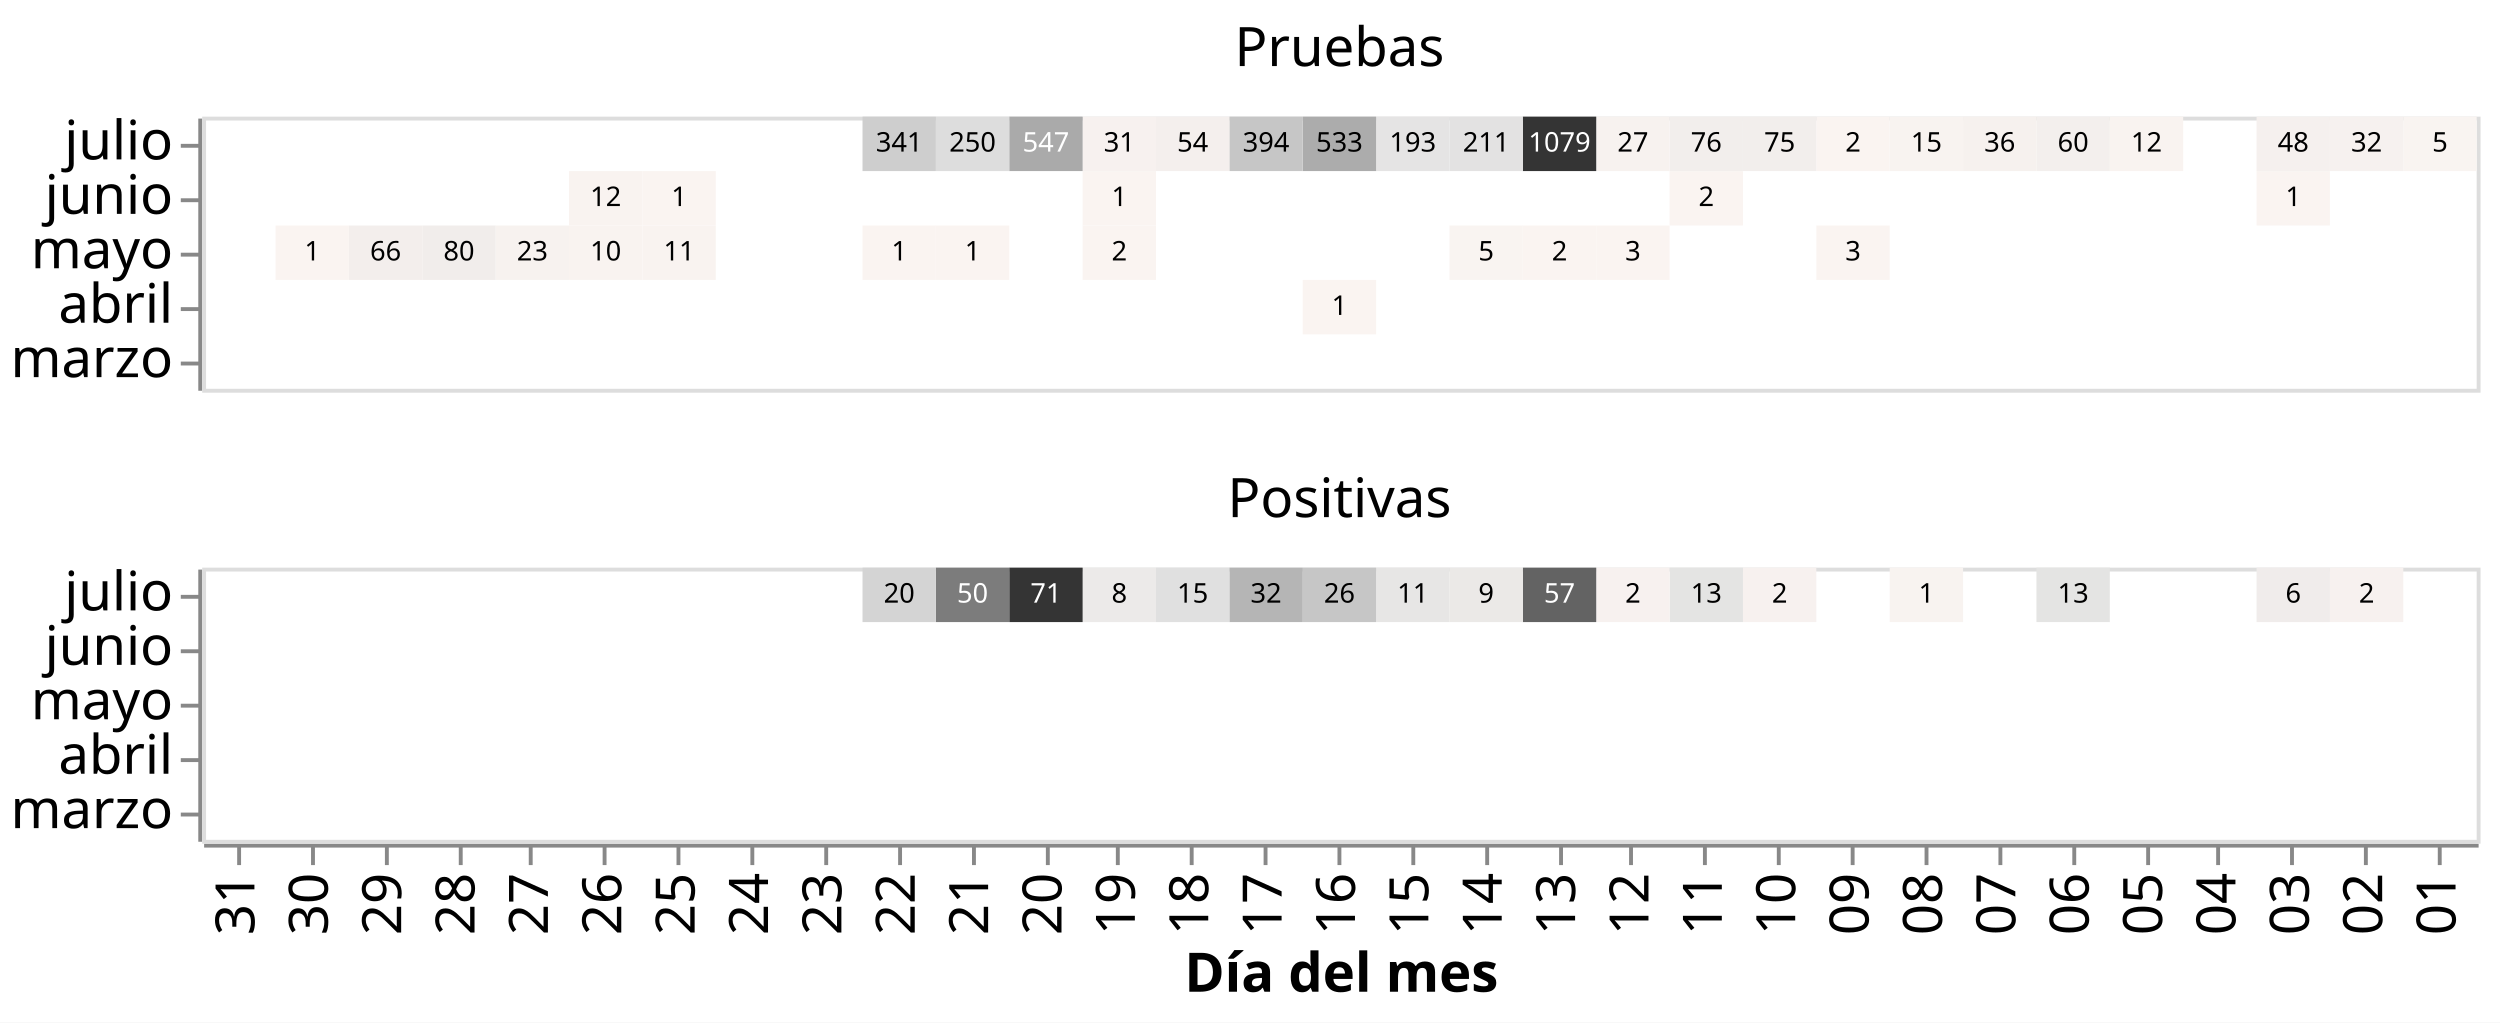
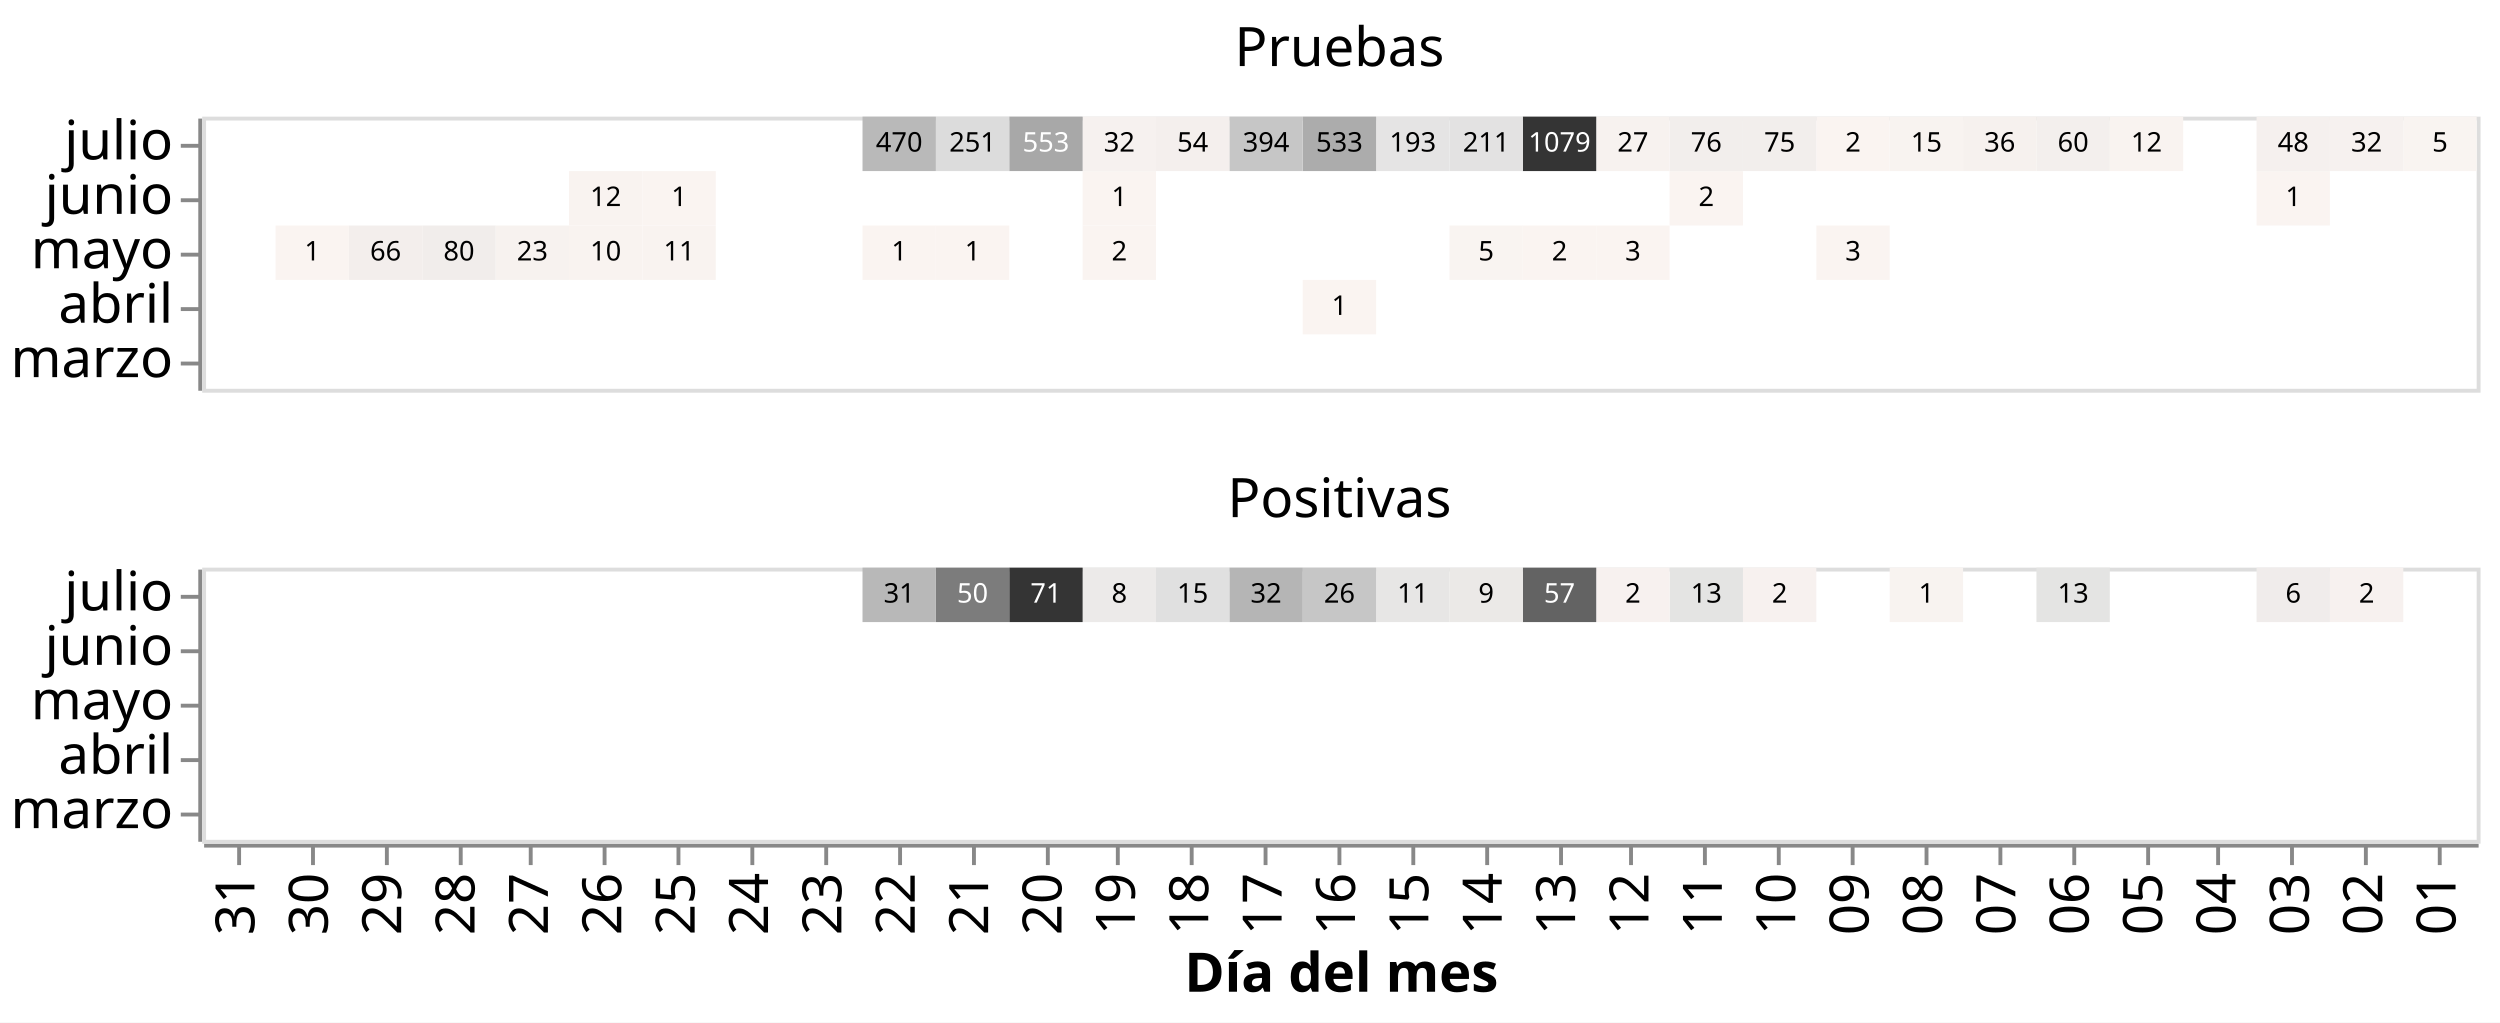
<svg xmlns="http://www.w3.org/2000/svg" class="marks" width="643" height="263" viewBox="0 0 643 263" version="1.1">
  <rect width="643" height="263" style="fill: white;" />
  <g transform="translate(52,30)">
    <g class="mark-group role-frame root">
      <g transform="translate(0,0)">
        <path class="background" d="M0,0h0v0h0Z" style="fill: none;" />
        <g>
          <g class="mark-group role-row-header row_header">
            <g transform="translate(-1,0)">
              <path class="background" d="M0,0h0v70h0Z" style="fill: none;" />
              <g>
                <g class="mark-group role-axis">
                  <g transform="translate(0.5,0.5)">
                    <path class="background" d="M0,0h0v0h0Z" style="pointer-events: none; fill: none;" />
                    <g>
                      <g class="mark-rule role-axis-tick" style="pointer-events: none;">
                        <line transform="translate(0,7)" x2="-5" y2="0" style="fill: none; stroke: #888; stroke-width: 1; opacity: 1;" />
                        <line transform="translate(0,21)" x2="-5" y2="0" style="fill: none; stroke: #888; stroke-width: 1; opacity: 1;" />
                        <line transform="translate(0,35)" x2="-5" y2="0" style="fill: none; stroke: #888; stroke-width: 1; opacity: 1;" />
                        <line transform="translate(0,49)" x2="-5" y2="0" style="fill: none; stroke: #888; stroke-width: 1; opacity: 1;" />
                        <line transform="translate(0,63)" x2="-5" y2="0" style="fill: none; stroke: #888; stroke-width: 1; opacity: 1;" />
                      </g>
                      <g class="mark-text role-axis-label" style="pointer-events: none;">
                        <text text-anchor="end" transform="translate(-7,10.5)" style="font-family: sans-serif; font-size: 14px; fill: #000; opacity: 1;">julio</text>
                        <text text-anchor="end" transform="translate(-7,24.5)" style="font-family: sans-serif; font-size: 14px; fill: #000; opacity: 1;">junio</text>
                        <text text-anchor="end" transform="translate(-7,38.5)" style="font-family: sans-serif; font-size: 14px; fill: #000; opacity: 1;">mayo</text>
                        <text text-anchor="end" transform="translate(-7,52.5)" style="font-family: sans-serif; font-size: 14px; fill: #000; opacity: 1;">abril</text>
                        <text text-anchor="end" transform="translate(-7,66.5)" style="font-family: sans-serif; font-size: 14px; fill: #000; opacity: 1;">marzo</text>
                      </g>
                      <g class="mark-rule role-axis-domain" style="pointer-events: none;">
                        <line transform="translate(0,0)" x2="0" y2="70" style="fill: none; stroke: #888; stroke-width: 1; opacity: 1;" />
                      </g>
                    </g>
                    <path class="foreground" d="" style="pointer-events: none; display: none; fill: none;" />
                  </g>
                </g>
              </g>
              <path class="foreground" d="" style="display: none; fill: none;" />
            </g>
            <g transform="translate(-1,116)">
              <path class="background" d="M0,0h0v70h0Z" style="fill: none;" />
              <g>
                <g class="mark-group role-axis">
                  <g transform="translate(0.5,0.5)">
                    <path class="background" d="M0,0h0v0h0Z" style="pointer-events: none; fill: none;" />
                    <g>
                      <g class="mark-rule role-axis-tick" style="pointer-events: none;">
                        <line transform="translate(0,7)" x2="-5" y2="0" style="fill: none; stroke: #888; stroke-width: 1; opacity: 1;" />
                        <line transform="translate(0,21)" x2="-5" y2="0" style="fill: none; stroke: #888; stroke-width: 1; opacity: 1;" />
                        <line transform="translate(0,35)" x2="-5" y2="0" style="fill: none; stroke: #888; stroke-width: 1; opacity: 1;" />
                        <line transform="translate(0,49)" x2="-5" y2="0" style="fill: none; stroke: #888; stroke-width: 1; opacity: 1;" />
                        <line transform="translate(0,63)" x2="-5" y2="0" style="fill: none; stroke: #888; stroke-width: 1; opacity: 1;" />
                      </g>
                      <g class="mark-text role-axis-label" style="pointer-events: none;">
                        <text text-anchor="end" transform="translate(-7,10.5)" style="font-family: sans-serif; font-size: 14px; fill: #000; opacity: 1;">julio</text>
                        <text text-anchor="end" transform="translate(-7,24.5)" style="font-family: sans-serif; font-size: 14px; fill: #000; opacity: 1;">junio</text>
                        <text text-anchor="end" transform="translate(-7,38.5)" style="font-family: sans-serif; font-size: 14px; fill: #000; opacity: 1;">mayo</text>
                        <text text-anchor="end" transform="translate(-7,52.5)" style="font-family: sans-serif; font-size: 14px; fill: #000; opacity: 1;">abril</text>
                        <text text-anchor="end" transform="translate(-7,66.5)" style="font-family: sans-serif; font-size: 14px; fill: #000; opacity: 1;">marzo</text>
                      </g>
                      <g class="mark-rule role-axis-domain" style="pointer-events: none;">
                        <line transform="translate(0,0)" x2="0" y2="70" style="fill: none; stroke: #888; stroke-width: 1; opacity: 1;" />
                      </g>
                    </g>
                    <path class="foreground" d="" style="pointer-events: none; display: none; fill: none;" />
                  </g>
                </g>
              </g>
              <path class="foreground" d="" style="display: none; fill: none;" />
            </g>
          </g>
          <g class="mark-group role-column-footer column_footer">
            <g transform="translate(0,187)">
              <path class="background" d="M0,0h585v0h-585Z" style="fill: none;" />
              <g>
                <g class="mark-group role-axis">
                  <g transform="translate(0.5,0.5)">
                    <path class="background" d="M0,0h0v0h0Z" style="pointer-events: none; fill: none;" />
                    <g>
                      <g class="mark-rule role-axis-tick" style="pointer-events: none;">
                        <line transform="translate(9,0)" x2="0" y2="5" style="fill: none; stroke: #888; stroke-width: 1; opacity: 1;" />
                        <line transform="translate(28,0)" x2="0" y2="5" style="fill: none; stroke: #888; stroke-width: 1; opacity: 1;" />
                        <line transform="translate(47,0)" x2="0" y2="5" style="fill: none; stroke: #888; stroke-width: 1; opacity: 1;" />
                        <line transform="translate(66,0)" x2="0" y2="5" style="fill: none; stroke: #888; stroke-width: 1; opacity: 1;" />
                        <line transform="translate(84,0)" x2="0" y2="5" style="fill: none; stroke: #888; stroke-width: 1; opacity: 1;" />
                        <line transform="translate(103,0)" x2="0" y2="5" style="fill: none; stroke: #888; stroke-width: 1; opacity: 1;" />
                        <line transform="translate(122,0)" x2="0" y2="5" style="fill: none; stroke: #888; stroke-width: 1; opacity: 1;" />
                        <line transform="translate(141,0)" x2="0" y2="5" style="fill: none; stroke: #888; stroke-width: 1; opacity: 1;" />
                        <line transform="translate(160,0)" x2="0" y2="5" style="fill: none; stroke: #888; stroke-width: 1; opacity: 1;" />
                        <line transform="translate(179,0)" x2="0" y2="5" style="fill: none; stroke: #888; stroke-width: 1; opacity: 1;" />
                        <line transform="translate(198,0)" x2="0" y2="5" style="fill: none; stroke: #888; stroke-width: 1; opacity: 1;" />
                        <line transform="translate(217,0)" x2="0" y2="5" style="fill: none; stroke: #888; stroke-width: 1; opacity: 1;" />
                        <line transform="translate(235,0)" x2="0" y2="5" style="fill: none; stroke: #888; stroke-width: 1; opacity: 1;" />
                        <line transform="translate(254,0)" x2="0" y2="5" style="fill: none; stroke: #888; stroke-width: 1; opacity: 1;" />
                        <line transform="translate(273,0)" x2="0" y2="5" style="fill: none; stroke: #888; stroke-width: 1; opacity: 1;" />
                        <line transform="translate(292,0)" x2="0" y2="5" style="fill: none; stroke: #888; stroke-width: 1; opacity: 1;" />
                        <line transform="translate(311,0)" x2="0" y2="5" style="fill: none; stroke: #888; stroke-width: 1; opacity: 1;" />
                        <line transform="translate(330,0)" x2="0" y2="5" style="fill: none; stroke: #888; stroke-width: 1; opacity: 1;" />
                        <line transform="translate(349,0)" x2="0" y2="5" style="fill: none; stroke: #888; stroke-width: 1; opacity: 1;" />
                        <line transform="translate(367,0)" x2="0" y2="5" style="fill: none; stroke: #888; stroke-width: 1; opacity: 1;" />
                        <line transform="translate(386,0)" x2="0" y2="5" style="fill: none; stroke: #888; stroke-width: 1; opacity: 1;" />
                        <line transform="translate(405,0)" x2="0" y2="5" style="fill: none; stroke: #888; stroke-width: 1; opacity: 1;" />
                        <line transform="translate(424,0)" x2="0" y2="5" style="fill: none; stroke: #888; stroke-width: 1; opacity: 1;" />
                        <line transform="translate(443,0)" x2="0" y2="5" style="fill: none; stroke: #888; stroke-width: 1; opacity: 1;" />
                        <line transform="translate(462,0)" x2="0" y2="5" style="fill: none; stroke: #888; stroke-width: 1; opacity: 1;" />
                        <line transform="translate(481,0)" x2="0" y2="5" style="fill: none; stroke: #888; stroke-width: 1; opacity: 1;" />
                        <line transform="translate(500,0)" x2="0" y2="5" style="fill: none; stroke: #888; stroke-width: 1; opacity: 1;" />
                        <line transform="translate(518,0)" x2="0" y2="5" style="fill: none; stroke: #888; stroke-width: 1; opacity: 1;" />
                        <line transform="translate(537,0)" x2="0" y2="5" style="fill: none; stroke: #888; stroke-width: 1; opacity: 1;" />
                        <line transform="translate(556,0)" x2="0" y2="5" style="fill: none; stroke: #888; stroke-width: 1; opacity: 1;" />
                        <line transform="translate(575,0)" x2="0" y2="5" style="fill: none; stroke: #888; stroke-width: 1; opacity: 1;" />
                      </g>
                      <g class="mark-text role-axis-label" style="pointer-events: none;">
                        <text text-anchor="end" transform="translate(8.935484,7) rotate(270) translate(0,4)" style="font-family: sans-serif; font-size: 14px; fill: #000; opacity: 1;">31</text>
                        <text text-anchor="end" transform="translate(27.80645,7) rotate(270) translate(0,4)" style="font-family: sans-serif; font-size: 14px; fill: #000; opacity: 1;">30</text>
                        <text text-anchor="end" transform="translate(46.67742,7) rotate(270) translate(0,4)" style="font-family: sans-serif; font-size: 14px; fill: #000; opacity: 1;">29</text>
                        <text text-anchor="end" transform="translate(65.54839,7) rotate(270) translate(0,4)" style="font-family: sans-serif; font-size: 14px; fill: #000; opacity: 1;">28</text>
                        <text text-anchor="end" transform="translate(84.41935,7) rotate(270) translate(0,4)" style="font-family: sans-serif; font-size: 14px; fill: #000; opacity: 1;">27</text>
                        <text text-anchor="end" transform="translate(103.2903,7) rotate(270) translate(0,4)" style="font-family: sans-serif; font-size: 14px; fill: #000; opacity: 1;">26</text>
                        <text text-anchor="end" transform="translate(122.1613,7) rotate(270) translate(0,4)" style="font-family: sans-serif; font-size: 14px; fill: #000; opacity: 1;">25</text>
                        <text text-anchor="end" transform="translate(141.0323,7) rotate(270) translate(0,4)" style="font-family: sans-serif; font-size: 14px; fill: #000; opacity: 1;">24</text>
                        <text text-anchor="end" transform="translate(159.9032,7) rotate(270) translate(0,4)" style="font-family: sans-serif; font-size: 14px; fill: #000; opacity: 1;">23</text>
                        <text text-anchor="end" transform="translate(178.7742,7) rotate(270) translate(0,4)" style="font-family: sans-serif; font-size: 14px; fill: #000; opacity: 1;">22</text>
                        <text text-anchor="end" transform="translate(197.6452,7) rotate(270) translate(0,4)" style="font-family: sans-serif; font-size: 14px; fill: #000; opacity: 1;">21</text>
                        <text text-anchor="end" transform="translate(216.5161,7) rotate(270) translate(0,4)" style="font-family: sans-serif; font-size: 14px; fill: #000; opacity: 1;">20</text>
                        <text text-anchor="end" transform="translate(235.3871,7) rotate(270) translate(0,4)" style="font-family: sans-serif; font-size: 14px; fill: #000; opacity: 1;">19</text>
                        <text text-anchor="end" transform="translate(254.2581,7) rotate(270) translate(0,4)" style="font-family: sans-serif; font-size: 14px; fill: #000; opacity: 1;">18</text>
                        <text text-anchor="end" transform="translate(273.129,7) rotate(270) translate(0,4)" style="font-family: sans-serif; font-size: 14px; fill: #000; opacity: 1;">17</text>
                        <text text-anchor="end" transform="translate(292,7) rotate(270) translate(0,4)" style="font-family: sans-serif; font-size: 14px; fill: #000; opacity: 1;">16</text>
                        <text text-anchor="end" transform="translate(310.871,7) rotate(270) translate(0,4)" style="font-family: sans-serif; font-size: 14px; fill: #000; opacity: 1;">15</text>
                        <text text-anchor="end" transform="translate(329.7419,7) rotate(270) translate(0,4)" style="font-family: sans-serif; font-size: 14px; fill: #000; opacity: 1;">14</text>
                        <text text-anchor="end" transform="translate(348.6129,7) rotate(270) translate(0,4)" style="font-family: sans-serif; font-size: 14px; fill: #000; opacity: 1;">13</text>
                        <text text-anchor="end" transform="translate(367.4839,7) rotate(270) translate(0,4)" style="font-family: sans-serif; font-size: 14px; fill: #000; opacity: 1;">12</text>
                        <text text-anchor="end" transform="translate(386.3548,7) rotate(270) translate(0,4)" style="font-family: sans-serif; font-size: 14px; fill: #000; opacity: 1;">11</text>
                        <text text-anchor="end" transform="translate(405.2258,7) rotate(270) translate(0,4)" style="font-family: sans-serif; font-size: 14px; fill: #000; opacity: 1;">10</text>
                        <text text-anchor="end" transform="translate(424.0968,7) rotate(270) translate(0,4)" style="font-family: sans-serif; font-size: 14px; fill: #000; opacity: 1;">09</text>
                        <text text-anchor="end" transform="translate(442.9677,7) rotate(270) translate(0,4)" style="font-family: sans-serif; font-size: 14px; fill: #000; opacity: 1;">08</text>
                        <text text-anchor="end" transform="translate(461.8387,7) rotate(270) translate(0,4)" style="font-family: sans-serif; font-size: 14px; fill: #000; opacity: 1;">07</text>
                        <text text-anchor="end" transform="translate(480.7097,7) rotate(270) translate(0,4)" style="font-family: sans-serif; font-size: 14px; fill: #000; opacity: 1;">06</text>
                        <text text-anchor="end" transform="translate(499.5806,7) rotate(270) translate(0,4)" style="font-family: sans-serif; font-size: 14px; fill: #000; opacity: 1;">05</text>
                        <text text-anchor="end" transform="translate(518.4516,7) rotate(270) translate(0,4)" style="font-family: sans-serif; font-size: 14px; fill: #000; opacity: 1;">04</text>
                        <text text-anchor="end" transform="translate(537.3226,7) rotate(270) translate(0,4)" style="font-family: sans-serif; font-size: 14px; fill: #000; opacity: 1;">03</text>
                        <text text-anchor="end" transform="translate(556.1935,7) rotate(270) translate(0,4)" style="font-family: sans-serif; font-size: 14px; fill: #000; opacity: 1;">02</text>
                        <text text-anchor="end" transform="translate(575.0645,7) rotate(270) translate(0,4)" style="font-family: sans-serif; font-size: 14px; fill: #000; opacity: 1;">01</text>
                      </g>
                      <g class="mark-rule role-axis-domain" style="pointer-events: none;">
                        <line transform="translate(0,0)" x2="585" y2="0" style="fill: none; stroke: #888; stroke-width: 1; opacity: 1;" />
                      </g>
                      <g class="mark-text role-axis-title" style="pointer-events: none;">
                        <text text-anchor="middle" transform="translate(292.5,37.57227)" style="font-family: sans-serif; font-size: 14px; font-weight: bold; fill: #000; opacity: 1;">Día del mes</text>
                      </g>
                    </g>
                    <path class="foreground" d="" style="pointer-events: none; display: none; fill: none;" />
                  </g>
                </g>
              </g>
              <path class="foreground" d="" style="display: none; fill: none;" />
            </g>
          </g>
          <g class="mark-group role-scope cell">
            <g transform="translate(0,0)">
              <path class="background" d="M0.5,0.5h585v70h-585Z" style="fill: none; stroke: #ddd;" />
              <g>
                <g class="mark-rect role-mark child_layer_0_marks">
                  <path d="M283.065,42h18.871v14h-18.871Z" style="fill: rgb(250, 244, 241);" />
                  <path d="M415.161,28h18.871v14h-18.871Z" style="fill: rgb(250, 244, 241);" />
                  <path d="M358.548,28h18.871v14h-18.871Z" style="fill: rgb(250, 244, 241);" />
                  <path d="M339.677,28h18.871v14h-18.871Z" style="fill: rgb(250, 244, 241);" />
                  <path d="M320.806,28h18.871v14h-18.871Z" style="fill: rgb(249, 244, 241);" />
                  <path d="M226.452,28h18.871v14h-18.871Z" style="fill: rgb(250, 244, 241);" />
                  <path d="M188.71,28h18.871v14h-18.871Z" style="fill: rgb(250, 244, 241);" />
                  <path d="M169.839,28h18.871v14h-18.871Z" style="fill: rgb(250, 244, 241);" />
                  <path d="M113.226,28h18.871v14h-18.871Z" style="fill: rgb(249, 243, 240);" />
                  <path d="M94.355,28h18.871v14h-18.871Z" style="fill: rgb(249, 243, 240);" />
                  <path d="M75.484,28h18.871v14h-18.871Z" style="fill: rgb(247, 242, 239);" />
                  <path d="M56.613,28h18.871v14h-18.871Z" style="fill: rgb(241, 237, 235);" />
                  <path d="M37.742,28h18.871v14h-18.871Z" style="fill: rgb(243, 238, 236);" />
                  <path d="M18.871,28h18.871v14h-18.871Z" style="fill: rgb(250, 244, 241);" />
                  <path d="M528.387,14h18.871v14h-18.871Z" style="fill: rgb(250, 244, 241);" />
                  <path d="M377.419,14h18.871v14h-18.871Z" style="fill: rgb(250, 244, 241);" />
                  <path d="M226.452,14h18.871v14h-18.871Z" style="fill: rgb(250, 244, 241);" />
                  <path d="M113.226,14h18.871v14h-18.871Z" style="fill: rgb(250, 244, 241);" />
                  <path d="M94.355,14h18.871v14h-18.871Z" style="fill: rgb(249, 243, 240);" />
                  <path d="M566.129,0h18.871v14h-18.871Z" style="fill: rgb(249, 244, 241);" />
                  <path d="M547.258,0h18.871v14h-18.871Z" style="fill: rgb(246, 241, 239);" />
                  <path d="M528.387,0h18.871v14h-18.871Z" style="fill: rgb(245, 240, 238);" />
                  <path d="M490.645,0h18.871v14h-18.871Z" style="fill: rgb(249, 243, 240);" />
                  <path d="M471.774,0h18.871v14h-18.871Z" style="fill: rgb(243, 239, 237);" />
                  <path d="M452.903,0h18.871v14h-18.871Z" style="fill: rgb(246, 241, 238);" />
                  <path d="M434.032,0h18.871v14h-18.871Z" style="fill: rgb(248, 243, 240);" />
                  <path d="M415.161,0h18.871v14h-18.871Z" style="fill: rgb(250, 244, 241);" />
                  <path d="M396.29,0h18.871v14h-18.871Z" style="fill: rgb(242, 238, 236);" />
                  <path d="M377.419,0h18.871v14h-18.871Z" style="fill: rgb(242, 238, 236);" />
                  <path d="M358.548,0h18.871v14h-18.871Z" style="fill: rgb(247, 242, 239);" />
                  <path d="M339.677,0h18.871v14h-18.871Z" style="fill: rgb(52, 52, 52);" />
                  <path d="M320.806,0h18.871v14h-18.871Z" style="fill: rgb(227, 226, 226);" />
                  <path d="M301.935,0h18.871v14h-18.871Z" style="fill: rgb(229, 228, 228);" />
                  <path d="M283.065,0h18.871v14h-18.871Z" style="fill: rgb(172, 172, 172);" />
                  <path d="M264.194,0h18.871v14h-18.871Z" style="fill: rgb(198, 198, 198);" />
                  <path d="M245.323,0h18.871v14h-18.871Z" style="fill: rgb(244, 239, 237);" />
-                   <path d="M226.452,0h18.871v14h-18.871Z" style="fill: rgb(247, 241, 239);" />
-                   <path d="M207.581,0h18.871v14h-18.871Z" style="fill: rgb(170, 170, 170);" />
-                   <path d="M188.71,0h18.871v14h-18.871Z" style="fill: rgb(221, 221, 221);" />
-                   <path d="M169.839,0h18.871v14h-18.871Z" style="fill: rgb(206, 206, 206);" />
+                   <path d="M226.452,0h18.871v14h-18.871Z" style="fill: rgb(246, 241, 239);" />
+                   <path d="M207.581,0h18.871v14h-18.871Z" style="fill: rgb(168, 168, 168);" />
+                   <path d="M188.71,0h18.871v14h-18.871Z" style="fill: rgb(220, 220, 220);" />
+                   <path d="M169.839,0h18.871v14h-18.871Z" style="fill: rgb(185, 185, 185);" />
                </g>
                <g class="mark-text role-mark child_layer_1_marks">
                  <text text-anchor="middle" transform="translate(292.5,51)" style="font-family: sans-serif; font-size: 7px; fill: black;">1</text>
                  <text text-anchor="middle" transform="translate(424.5968,37)" style="font-family: sans-serif; font-size: 7px; fill: black;">3</text>
                  <text text-anchor="middle" transform="translate(367.9839,37)" style="font-family: sans-serif; font-size: 7px; fill: black;">3</text>
                  <text text-anchor="middle" transform="translate(349.1129,37)" style="font-family: sans-serif; font-size: 7px; fill: black;">2</text>
                  <text text-anchor="middle" transform="translate(330.2419,37)" style="font-family: sans-serif; font-size: 7px; fill: black;">5</text>
                  <text text-anchor="middle" transform="translate(235.8871,37)" style="font-family: sans-serif; font-size: 7px; fill: black;">2</text>
                  <text text-anchor="middle" transform="translate(198.1452,37)" style="font-family: sans-serif; font-size: 7px; fill: black;">1</text>
                  <text text-anchor="middle" transform="translate(179.2742,37)" style="font-family: sans-serif; font-size: 7px; fill: black;">1</text>
                  <text text-anchor="middle" transform="translate(122.6613,37)" style="font-family: sans-serif; font-size: 7px; fill: black;">11</text>
                  <text text-anchor="middle" transform="translate(103.7903,37)" style="font-family: sans-serif; font-size: 7px; fill: black;">10</text>
                  <text text-anchor="middle" transform="translate(84.91935,37)" style="font-family: sans-serif; font-size: 7px; fill: black;">23</text>
                  <text text-anchor="middle" transform="translate(66.04839,37)" style="font-family: sans-serif; font-size: 7px; fill: black;">80</text>
                  <text text-anchor="middle" transform="translate(47.17742,37)" style="font-family: sans-serif; font-size: 7px; fill: black;">66</text>
                  <text text-anchor="middle" transform="translate(28.30645,37)" style="font-family: sans-serif; font-size: 7px; fill: black;">1</text>
                  <text text-anchor="middle" transform="translate(537.8226,23)" style="font-family: sans-serif; font-size: 7px; fill: black;">1</text>
                  <text text-anchor="middle" transform="translate(386.8548,23)" style="font-family: sans-serif; font-size: 7px; fill: black;">2</text>
                  <text text-anchor="middle" transform="translate(235.8871,23)" style="font-family: sans-serif; font-size: 7px; fill: black;">1</text>
                  <text text-anchor="middle" transform="translate(122.6613,23)" style="font-family: sans-serif; font-size: 7px; fill: black;">1</text>
                  <text text-anchor="middle" transform="translate(103.7903,23)" style="font-family: sans-serif; font-size: 7px; fill: black;">12</text>
                  <text text-anchor="middle" transform="translate(575.5645,9)" style="font-family: sans-serif; font-size: 7px; fill: black;">5</text>
                  <text text-anchor="middle" transform="translate(556.6935,9)" style="font-family: sans-serif; font-size: 7px; fill: black;">32</text>
                  <text text-anchor="middle" transform="translate(537.8226,9)" style="font-family: sans-serif; font-size: 7px; fill: black;">48</text>
                  <text text-anchor="middle" transform="translate(500.0806,9)" style="font-family: sans-serif; font-size: 7px; fill: black;">12</text>
                  <text text-anchor="middle" transform="translate(481.2097,9)" style="font-family: sans-serif; font-size: 7px; fill: black;">60</text>
                  <text text-anchor="middle" transform="translate(462.3387,9)" style="font-family: sans-serif; font-size: 7px; fill: black;">36</text>
                  <text text-anchor="middle" transform="translate(443.4677,9)" style="font-family: sans-serif; font-size: 7px; fill: black;">15</text>
                  <text text-anchor="middle" transform="translate(424.5968,9)" style="font-family: sans-serif; font-size: 7px; fill: black;">2</text>
                  <text text-anchor="middle" transform="translate(405.7258,9)" style="font-family: sans-serif; font-size: 7px; fill: black;">75</text>
                  <text text-anchor="middle" transform="translate(386.8548,9)" style="font-family: sans-serif; font-size: 7px; fill: black;">76</text>
                  <text text-anchor="middle" transform="translate(367.9839,9)" style="font-family: sans-serif; font-size: 7px; fill: black;">27</text>
                  <text text-anchor="middle" transform="translate(349.1129,9)" style="font-family: sans-serif; font-size: 7px; fill: white;">1079</text>
                  <text text-anchor="middle" transform="translate(330.2419,9)" style="font-family: sans-serif; font-size: 7px; fill: black;">211</text>
                  <text text-anchor="middle" transform="translate(311.371,9)" style="font-family: sans-serif; font-size: 7px; fill: black;">193</text>
                  <text text-anchor="middle" transform="translate(292.5,9)" style="font-family: sans-serif; font-size: 7px; fill: black;">533</text>
                  <text text-anchor="middle" transform="translate(273.629,9)" style="font-family: sans-serif; font-size: 7px; fill: black;">394</text>
                  <text text-anchor="middle" transform="translate(254.7581,9)" style="font-family: sans-serif; font-size: 7px; fill: black;">54</text>
-                   <text text-anchor="middle" transform="translate(235.8871,9)" style="font-family: sans-serif; font-size: 7px; fill: black;">31</text>
-                   <text text-anchor="middle" transform="translate(217.0161,9)" style="font-family: sans-serif; font-size: 7px; fill: white;">547</text>
-                   <text text-anchor="middle" transform="translate(198.1452,9)" style="font-family: sans-serif; font-size: 7px; fill: black;">250</text>
-                   <text text-anchor="middle" transform="translate(179.2742,9)" style="font-family: sans-serif; font-size: 7px; fill: black;">341</text>
+                   <text text-anchor="middle" transform="translate(235.8871,9)" style="font-family: sans-serif; font-size: 7px; fill: black;">32</text>
+                   <text text-anchor="middle" transform="translate(217.0161,9)" style="font-family: sans-serif; font-size: 7px; fill: white;">553</text>
+                   <text text-anchor="middle" transform="translate(198.1452,9)" style="font-family: sans-serif; font-size: 7px; fill: black;">251</text>
+                   <text text-anchor="middle" transform="translate(179.2742,9)" style="font-family: sans-serif; font-size: 7px; fill: black;">470</text>
                </g>
                <g class="mark-group role-title">
                  <g transform="translate(292.5,-24)">
                    <path class="background" d="M0,0h0v0h0Z" style="pointer-events: none; fill: none;" />
                    <g>
                      <g class="mark-text role-title-text" style="pointer-events: none;">
                        <text text-anchor="middle" transform="translate(0,11)" style="font-family: sans-serif; font-size: 14px; fill: #000; opacity: 1;">Pruebas</text>
                      </g>
                    </g>
                    <path class="foreground" d="" style="pointer-events: none; display: none; fill: none;" />
                  </g>
                </g>
              </g>
              <path class="foreground" d="" style="display: none; fill: none;" />
            </g>
            <g transform="translate(0,116)">
              <path class="background" d="M0.5,0.5h585v70h-585Z" style="fill: none; stroke: #ddd;" />
              <g>
                <g class="mark-rect role-mark child_layer_0_marks">
                  <path d="M547.258,0h18.871v14h-18.871Z" style="fill: rgb(247, 241, 239);" />
                  <path d="M528.387,0h18.871v14h-18.871Z" style="fill: rgb(240, 236, 235);" />
                  <path d="M471.774,0h18.871v14h-18.871Z" style="fill: rgb(228, 228, 227);" />
                  <path d="M434.032,0h18.871v14h-18.871Z" style="fill: rgb(248, 243, 240);" />
                  <path d="M396.29,0h18.871v14h-18.871Z" style="fill: rgb(247, 241, 239);" />
                  <path d="M377.419,0h18.871v14h-18.871Z" style="fill: rgb(228, 228, 227);" />
                  <path d="M358.548,0h18.871v14h-18.871Z" style="fill: rgb(247, 241, 239);" />
                  <path d="M339.677,0h18.871v14h-18.871Z" style="fill: rgb(99, 99, 99);" />
                  <path d="M320.806,0h18.871v14h-18.871Z" style="fill: rgb(235, 233, 231);" />
                  <path d="M301.935,0h18.871v14h-18.871Z" style="fill: rgb(231, 230, 229);" />
                  <path d="M283.065,0h18.871v14h-18.871Z" style="fill: rgb(198, 198, 198);" />
                  <path d="M264.194,0h18.871v14h-18.871Z" style="fill: rgb(181, 181, 181);" />
                  <path d="M245.323,0h18.871v14h-18.871Z" style="fill: rgb(224, 224, 224);" />
                  <path d="M226.452,0h18.871v14h-18.871Z" style="fill: rgb(236, 234, 233);" />
                  <path d="M207.581,0h18.871v14h-18.871Z" style="fill: rgb(52, 52, 52);" />
                  <path d="M188.71,0h18.871v14h-18.871Z" style="fill: rgb(124, 124, 124);" />
-                   <path d="M169.839,0h18.871v14h-18.871Z" style="fill: rgb(212, 212, 212);" />
+                   <path d="M169.839,0h18.871v14h-18.871Z" style="fill: rgb(184, 184, 184);" />
                </g>
                <g class="mark-text role-mark child_layer_1_marks">
                  <text text-anchor="middle" transform="translate(556.6935,9)" style="font-family: sans-serif; font-size: 7px; fill: black;">2</text>
                  <text text-anchor="middle" transform="translate(537.8226,9)" style="font-family: sans-serif; font-size: 7px; fill: black;">6</text>
                  <text text-anchor="middle" transform="translate(481.2097,9)" style="font-family: sans-serif; font-size: 7px; fill: black;">13</text>
                  <text text-anchor="middle" transform="translate(443.4677,9)" style="font-family: sans-serif; font-size: 7px; fill: black;">1</text>
                  <text text-anchor="middle" transform="translate(405.7258,9)" style="font-family: sans-serif; font-size: 7px; fill: black;">2</text>
                  <text text-anchor="middle" transform="translate(386.8548,9)" style="font-family: sans-serif; font-size: 7px; fill: black;">13</text>
                  <text text-anchor="middle" transform="translate(367.9839,9)" style="font-family: sans-serif; font-size: 7px; fill: black;">2</text>
                  <text text-anchor="middle" transform="translate(349.1129,9)" style="font-family: sans-serif; font-size: 7px; fill: white;">57</text>
                  <text text-anchor="middle" transform="translate(330.2419,9)" style="font-family: sans-serif; font-size: 7px; fill: black;">9</text>
                  <text text-anchor="middle" transform="translate(311.371,9)" style="font-family: sans-serif; font-size: 7px; fill: black;">11</text>
                  <text text-anchor="middle" transform="translate(292.5,9)" style="font-family: sans-serif; font-size: 7px; fill: black;">26</text>
                  <text text-anchor="middle" transform="translate(273.629,9)" style="font-family: sans-serif; font-size: 7px; fill: black;">32</text>
                  <text text-anchor="middle" transform="translate(254.7581,9)" style="font-family: sans-serif; font-size: 7px; fill: black;">15</text>
                  <text text-anchor="middle" transform="translate(235.8871,9)" style="font-family: sans-serif; font-size: 7px; fill: black;">8</text>
                  <text text-anchor="middle" transform="translate(217.0161,9)" style="font-family: sans-serif; font-size: 7px; fill: white;">71</text>
                  <text text-anchor="middle" transform="translate(198.1452,9)" style="font-family: sans-serif; font-size: 7px; fill: white;">50</text>
-                   <text text-anchor="middle" transform="translate(179.2742,9)" style="font-family: sans-serif; font-size: 7px; fill: black;">20</text>
+                   <text text-anchor="middle" transform="translate(179.2742,9)" style="font-family: sans-serif; font-size: 7px; fill: black;">31</text>
                </g>
                <g class="mark-group role-title">
                  <g transform="translate(292.5,-24)">
                    <path class="background" d="M0,0h0v0h0Z" style="pointer-events: none; fill: none;" />
                    <g>
                      <g class="mark-text role-title-text" style="pointer-events: none;">
                        <text text-anchor="middle" transform="translate(0,11)" style="font-family: sans-serif; font-size: 14px; fill: #000; opacity: 1;">Positivas</text>
                      </g>
                    </g>
                    <path class="foreground" d="" style="pointer-events: none; display: none; fill: none;" />
                  </g>
                </g>
              </g>
              <path class="foreground" d="" style="display: none; fill: none;" />
            </g>
          </g>
        </g>
        <path class="foreground" d="" style="display: none; fill: none;" />
      </g>
    </g>
  </g>
</svg>
